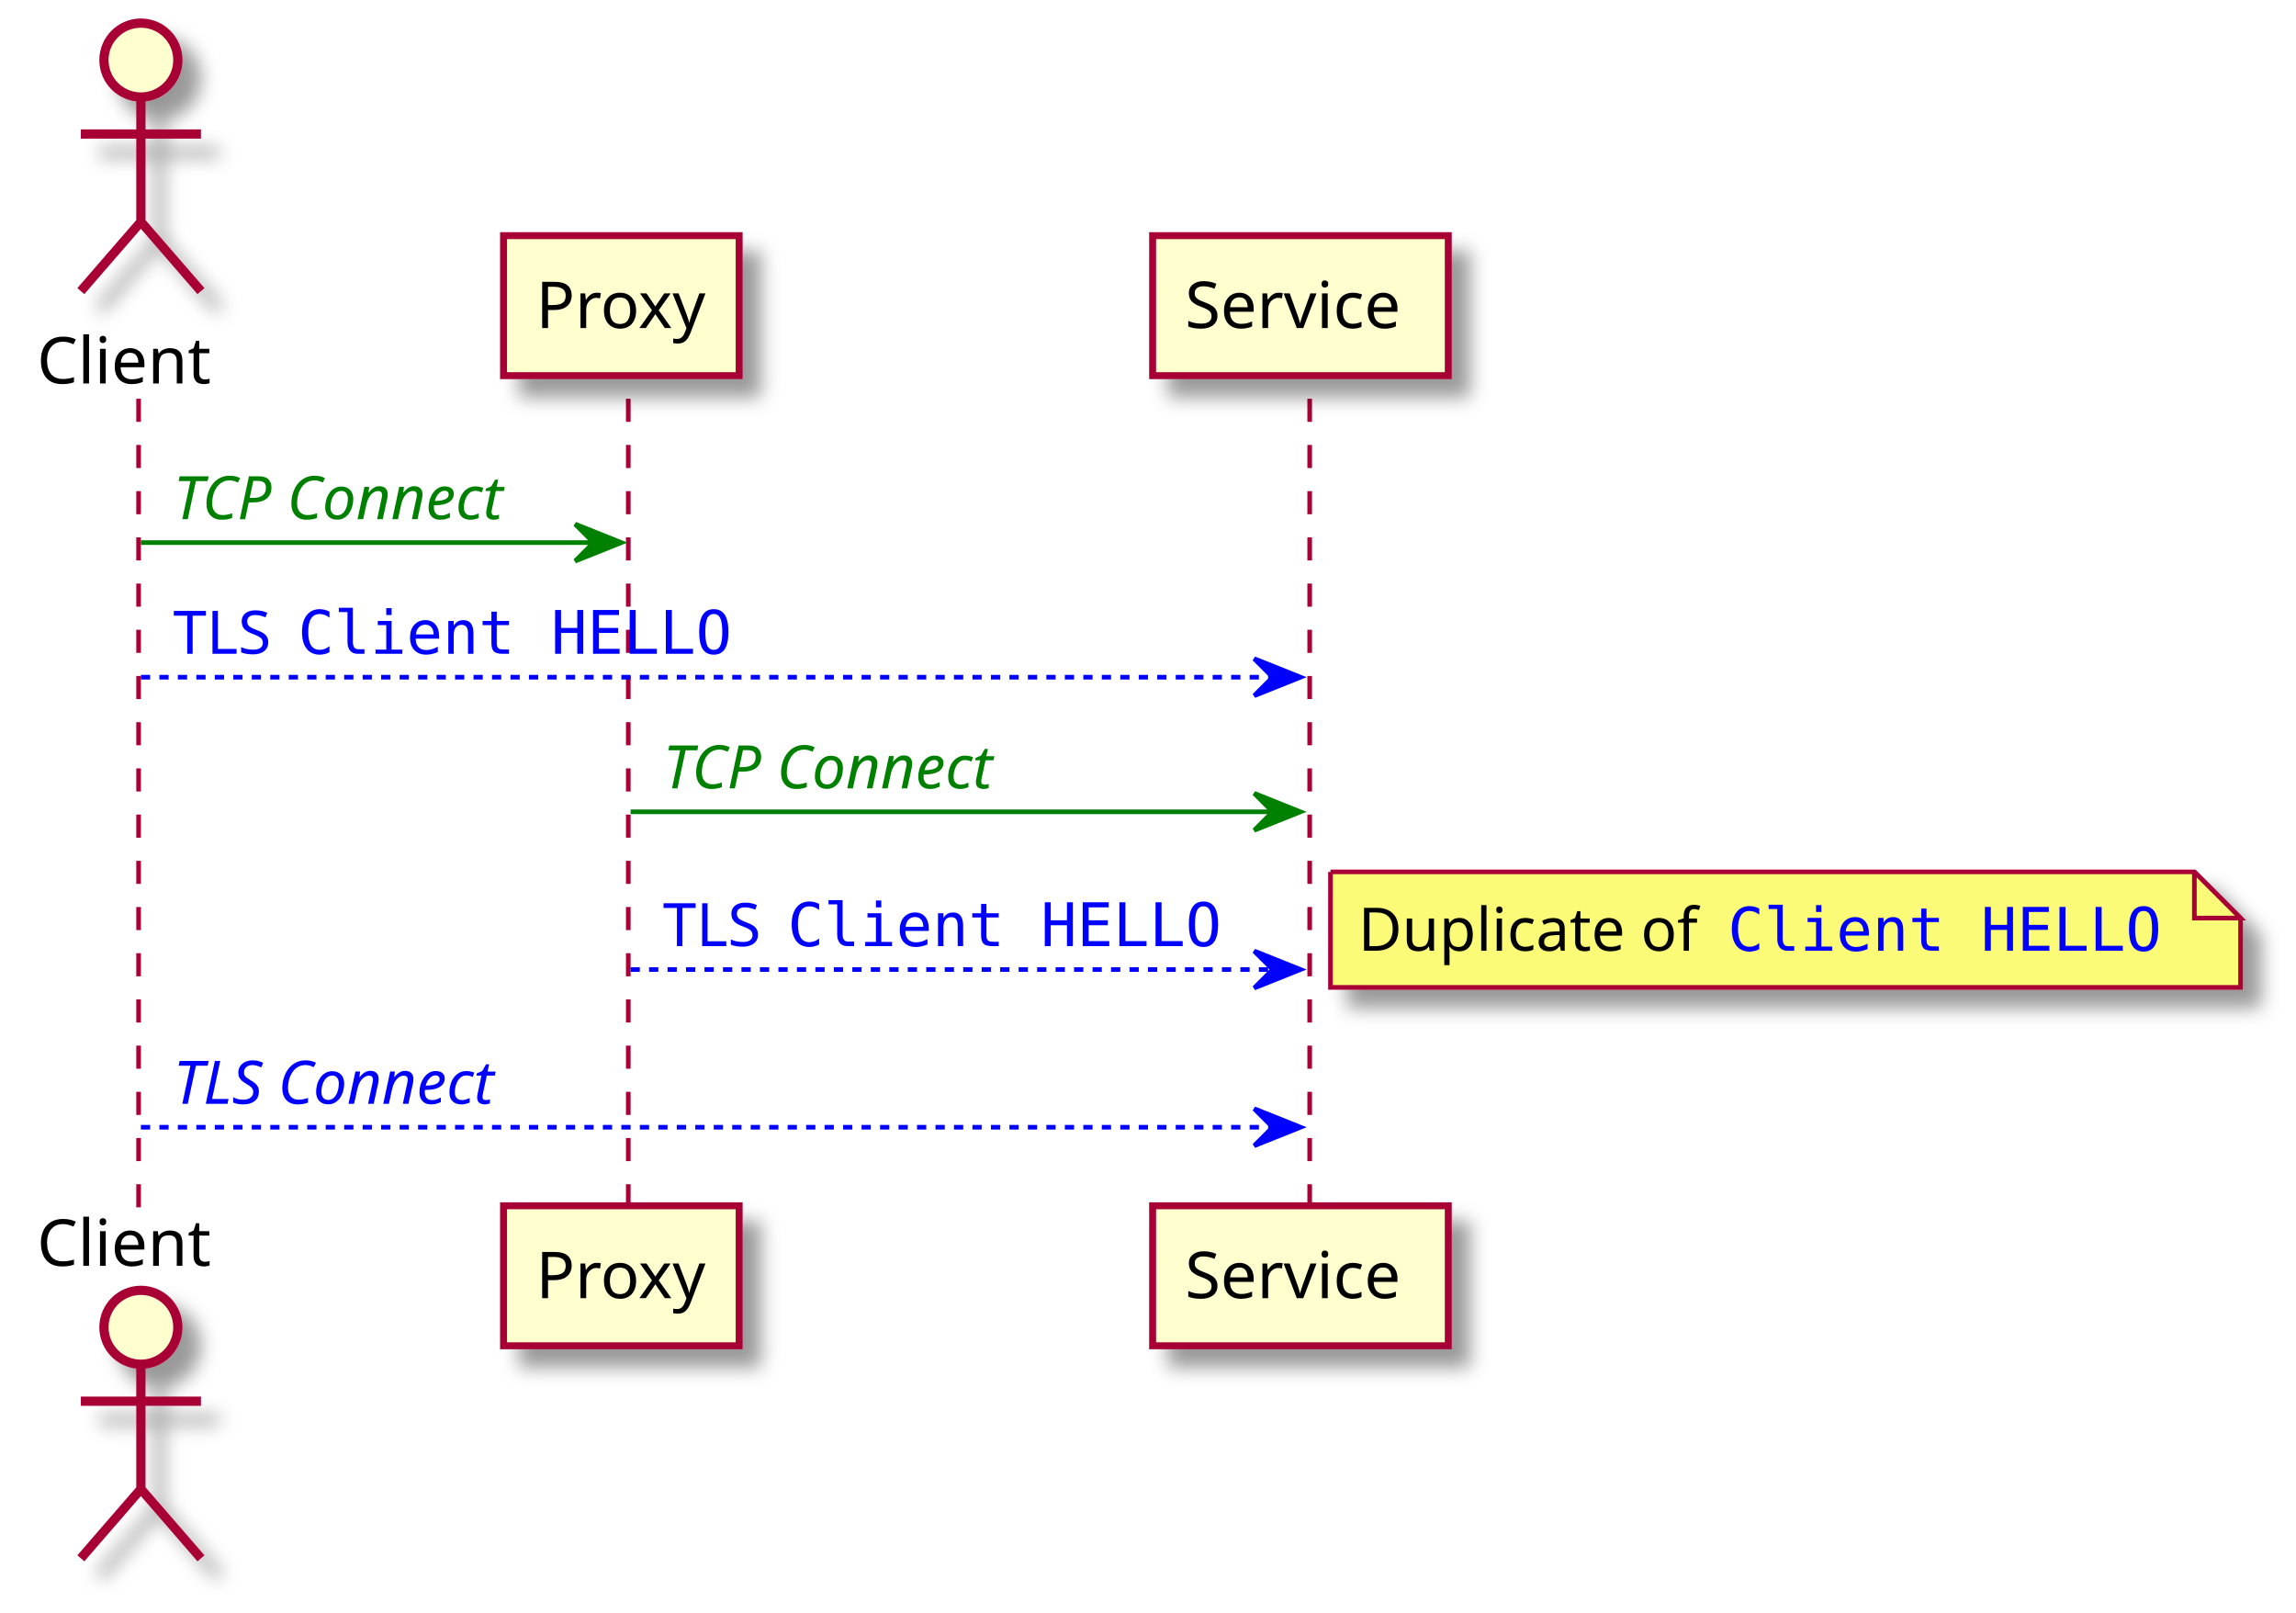
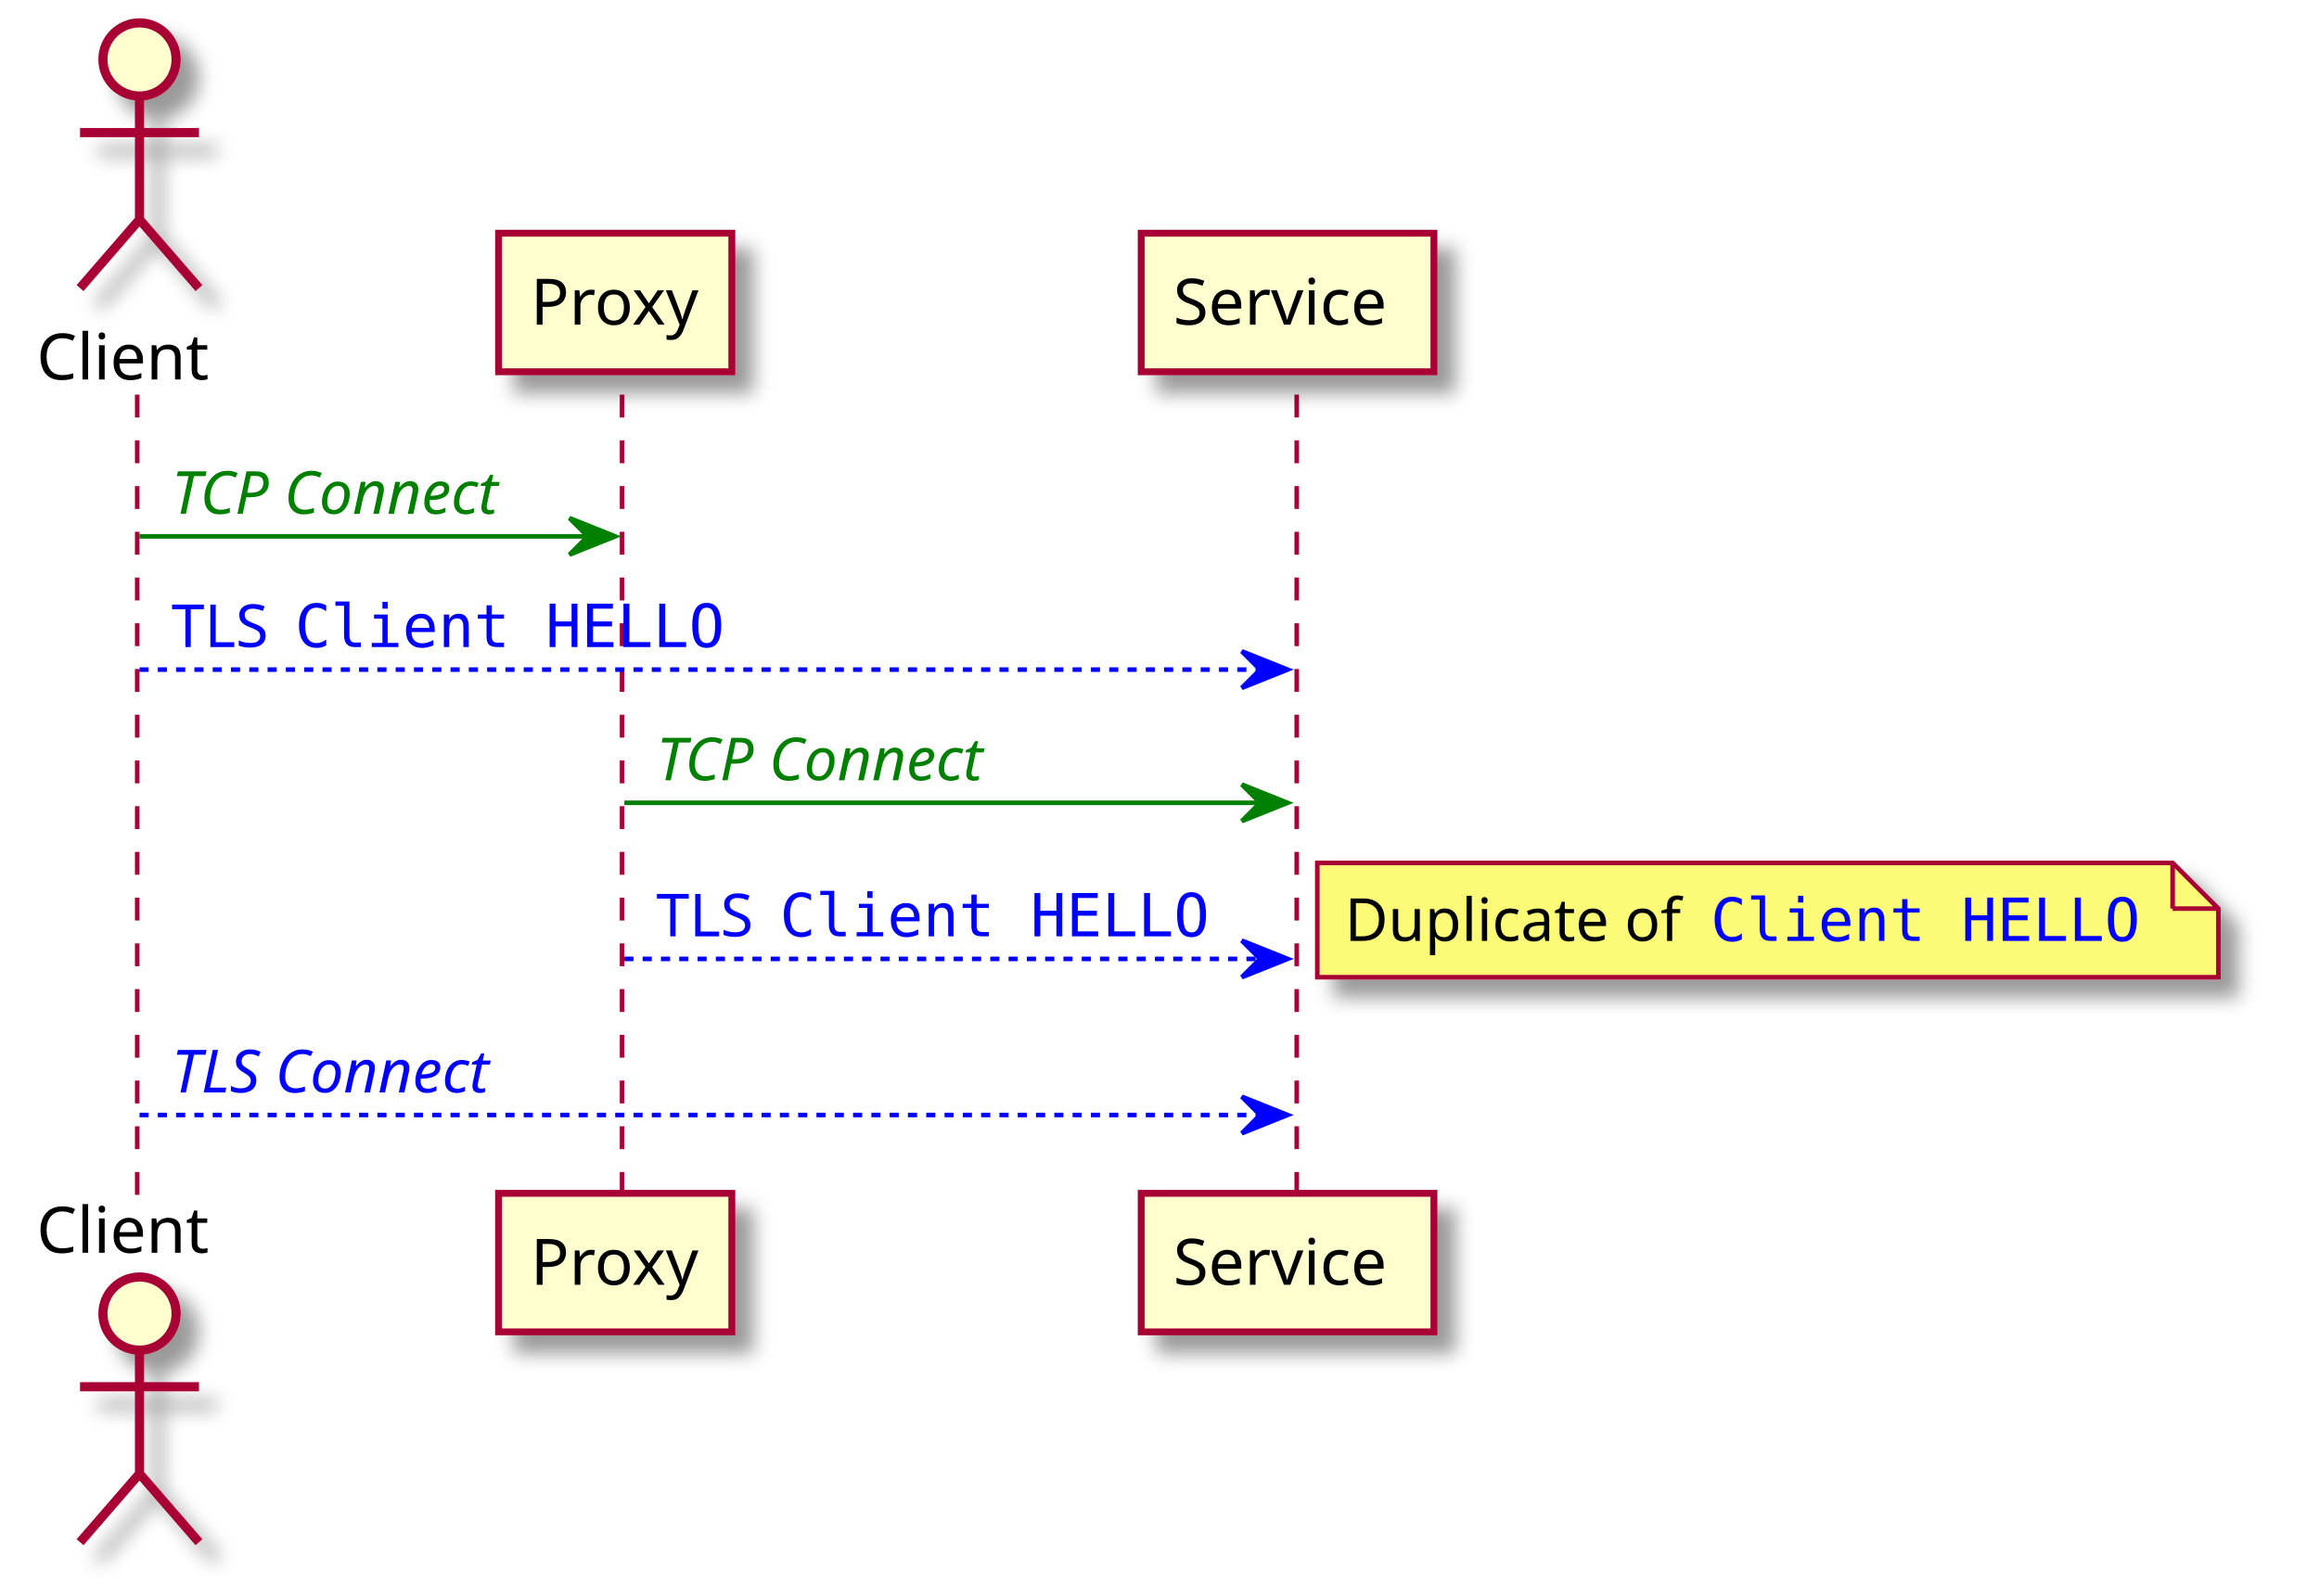
- <svg xmlns="http://www.w3.org/2000/svg" contentScriptType="application/ecmascript" contentStyleType="text/css" height="349px" preserveAspectRatio="none" style="width:497px;height:349px;" version="1.1" viewBox="0 0 497 349" width="497px" zoomAndPan="magnify">
+ <svg xmlns="http://www.w3.org/2000/svg" contentScriptType="application/ecmascript" contentStyleType="text/css" height="349px" preserveAspectRatio="none" style="width:507px;height:349px;" version="1.1" viewBox="0 0 507 349" width="507px" zoomAndPan="magnify">
  <defs>
    <filter height="300%" id="fuuyqssww0eli" width="300%" x="-1" y="-1">
      <feGaussianBlur result="blurOut" stdDeviation="2.0" />
      <feColorMatrix in="blurOut" result="blurOut2" type="matrix" values="0 0 0 0 0 0 0 0 0 0 0 0 0 0 0 0 0 0 .4 0" />
      <feOffset dx="4.0" dy="4.0" in="blurOut2" result="blurOut3" />
      <feBlend in="SourceGraphic" in2="blurOut3" mode="normal" />
    </filter>
  </defs>
  <g>
    <line style="stroke: #A80036; stroke-width: 1.0; stroke-dasharray: 5.0,5.0;" x1="30" x2="30" y1="86.297" y2="261.961" />
    <line style="stroke: #A80036; stroke-width: 1.0; stroke-dasharray: 5.0,5.0;" x1="136" x2="136" y1="86.297" y2="261.961" />
    <line style="stroke: #A80036; stroke-width: 1.0; stroke-dasharray: 5.0,5.0;" x1="283.5" x2="283.5" y1="86.297" y2="261.961" />
    <text fill="#000000" font-family="sans-serif" font-size="14" lengthAdjust="spacingAndGlyphs" textLength="39" x="8" y="82.995">Client</text>
    <ellipse cx="30.5" cy="13" fill="#FEFECE" filter="url(#fuuyqssww0eli)" rx="8" ry="8" style="stroke: #A80036; stroke-width: 2.0;" />
-     <path d="M30.5,21 L30.5,48 M17.5,29 L43.5,29 M30.5,48 L17.5,63 M30.5,48 L43.5,63 " fill="none" filter="url(#fuuyqssww0eli)" style="stroke: #A80036; stroke-width: 2.0;" />
+     <path d="M30.5,21 L30.5,48 M17.5,29 L43.5,29 M30.5,48 L17.5,63 M30.5,48 L43.5,63 " fill="#FEFECE" filter="url(#fuuyqssww0eli)" style="stroke: #A80036; stroke-width: 2.0;" />
    <text fill="#000000" font-family="sans-serif" font-size="14" lengthAdjust="spacingAndGlyphs" textLength="39" x="8" y="273.956">Client</text>
    <ellipse cx="30.5" cy="287.258" fill="#FEFECE" filter="url(#fuuyqssww0eli)" rx="8" ry="8" style="stroke: #A80036; stroke-width: 2.0;" />
-     <path d="M30.5,295.258 L30.5,322.258 M17.5,303.258 L43.5,303.258 M30.5,322.258 L17.5,337.258 M30.5,322.258 L43.5,337.258 " fill="none" filter="url(#fuuyqssww0eli)" style="stroke: #A80036; stroke-width: 2.0;" />
+     <path d="M30.5,295.258 L30.5,322.258 M17.5,303.258 L43.5,303.258 M30.5,322.258 L17.5,337.258 M30.5,322.258 L43.5,337.258 " fill="#FEFECE" filter="url(#fuuyqssww0eli)" style="stroke: #A80036; stroke-width: 2.0;" />
    <rect fill="#FEFECE" filter="url(#fuuyqssww0eli)" height="30.297" style="stroke: #A80036; stroke-width: 1.5;" width="51" x="109" y="51" />
    <text fill="#000000" font-family="sans-serif" font-size="14" lengthAdjust="spacingAndGlyphs" textLength="37" x="116" y="70.995">Proxy</text>
    <rect fill="#FEFECE" filter="url(#fuuyqssww0eli)" height="30.297" style="stroke: #A80036; stroke-width: 1.5;" width="51" x="109" y="260.961" />
    <text fill="#000000" font-family="sans-serif" font-size="14" lengthAdjust="spacingAndGlyphs" textLength="37" x="116" y="280.956">Proxy</text>
    <rect fill="#FEFECE" filter="url(#fuuyqssww0eli)" height="30.297" style="stroke: #A80036; stroke-width: 1.5;" width="64" x="249.5" y="51" />
    <text fill="#000000" font-family="sans-serif" font-size="14" lengthAdjust="spacingAndGlyphs" textLength="50" x="256.5" y="70.995">Service</text>
    <rect fill="#FEFECE" filter="url(#fuuyqssww0eli)" height="30.297" style="stroke: #A80036; stroke-width: 1.5;" width="64" x="249.5" y="260.961" />
    <text fill="#000000" font-family="sans-serif" font-size="14" lengthAdjust="spacingAndGlyphs" textLength="50" x="256.5" y="280.956">Service</text>
-     <polygon fill="#008000" points="124.5,113.43,134.5,117.43,124.5,121.43,128.5,117.43" style="stroke: #008000; stroke-width: 1.0;" />
-     <line style="stroke: #008000; stroke-width: 1.0;" x1="30.5" x2="130.5" y1="117.43" y2="117.43" />
+     <polygon fill="#008000" points="124.5,113.297,134.5,117.297,124.5,121.297,128.5,117.297" style="stroke: #008000; stroke-width: 1.0;" />
+     <line style="stroke: #008000; stroke-width: 1.0;" x1="30.5" x2="130.5" y1="117.297" y2="117.297" />
    <text fill="#008000" font-family="sans-serif" font-size="13" font-style="italic" lengthAdjust="spacingAndGlyphs" textLength="82" x="37.5" y="112.364">TCP Connect</text>
-     <polygon fill="#0000FF" points="271.5,142.562,281.5,146.562,271.5,150.562,275.5,146.562" style="stroke: #0000FF; stroke-width: 1.0;" />
-     <line style="stroke: #0000FF; stroke-width: 1.0; stroke-dasharray: 2.0,2.0;" x1="30.5" x2="277.5" y1="146.562" y2="146.562" />
+     <polygon fill="#0000FF" points="271.5,142.43,281.5,146.43,271.5,150.43,275.5,146.43" style="stroke: #0000FF; stroke-width: 1.0;" />
+     <line style="stroke: #0000FF; stroke-width: 1.0; stroke-dasharray: 2.0,2.0;" x1="30.5" x2="277.5" y1="146.43" y2="146.43" />
    <text fill="#0000FF" font-family="sans-serif" font-size="13" lengthAdjust="spacingAndGlyphs" textLength="23" x="37.5" y="141.497">TLS</text>
    <text fill="#0000FF" font-family="monospace" font-size="13" lengthAdjust="spacingAndGlyphs" textLength="96" x="64.5" y="141.497">Client HELLO</text>
-     <polygon fill="#008000" points="271.5,171.695,281.5,175.695,271.5,179.695,275.5,175.695" style="stroke: #008000; stroke-width: 1.0;" />
-     <line style="stroke: #008000; stroke-width: 1.0;" x1="136.5" x2="277.5" y1="175.695" y2="175.695" />
+     <polygon fill="#008000" points="271.5,171.562,281.5,175.562,271.5,179.562,275.5,175.562" style="stroke: #008000; stroke-width: 1.0;" />
+     <line style="stroke: #008000; stroke-width: 1.0;" x1="136.5" x2="277.5" y1="175.562" y2="175.562" />
    <text fill="#008000" font-family="sans-serif" font-size="13" font-style="italic" lengthAdjust="spacingAndGlyphs" textLength="82" x="143.5" y="170.629">TCP Connect</text>
-     <polygon fill="#0000FF" points="271.5,205.828,281.5,209.828,271.5,213.828,275.5,209.828" style="stroke: #0000FF; stroke-width: 1.0;" />
-     <line style="stroke: #0000FF; stroke-width: 1.0; stroke-dasharray: 2.0,2.0;" x1="136.5" x2="277.5" y1="209.828" y2="209.828" />
+     <polygon fill="#0000FF" points="271.5,205.695,281.5,209.695,271.5,213.695,275.5,209.695" style="stroke: #0000FF; stroke-width: 1.0;" />
+     <line style="stroke: #0000FF; stroke-width: 1.0; stroke-dasharray: 2.0,2.0;" x1="136.5" x2="277.5" y1="209.695" y2="209.695" />
    <text fill="#0000FF" font-family="sans-serif" font-size="13" lengthAdjust="spacingAndGlyphs" textLength="23" x="143.5" y="204.762">TLS</text>
    <text fill="#0000FF" font-family="monospace" font-size="13" lengthAdjust="spacingAndGlyphs" textLength="96" x="170.5" y="204.762">Client HELLO</text>
-     <path d="M288,188.695 L288,213.695 L485,213.695 L485,198.695 L475,188.695 L288,188.695 " fill="#FBFB77" filter="url(#fuuyqssww0eli)" style="stroke: #A80036; stroke-width: 1.0;" />
-     <path d="M475,188.695 L475,198.695 L485,198.695 L475,188.695 " fill="#FBFB77" style="stroke: #A80036; stroke-width: 1.0;" />
+     <polygon fill="#FBFB77" filter="url(#fuuyqssww0eli)" points="288,188.695,288,213.695,485,213.695,485,198.695,475,188.695,288,188.695" style="stroke: #A80036; stroke-width: 1.0;" />
+     <line style="stroke: #A80036; stroke-width: 1.0;" x1="475" x2="475" y1="188.695" y2="198.695" />
+     <line style="stroke: #A80036; stroke-width: 1.0;" x1="485" x2="475" y1="198.695" y2="198.695" />
    <text fill="#000000" font-family="sans-serif" font-size="13" lengthAdjust="spacingAndGlyphs" textLength="76" x="294" y="205.762">Duplicate of</text>
    <text fill="#0000FF" font-family="monospace" font-size="13" lengthAdjust="spacingAndGlyphs" textLength="96" x="374" y="205.762">Client HELLO</text>
-     <polygon fill="#0000FF" points="271.5,239.961,281.5,243.961,271.5,247.961,275.5,243.961" style="stroke: #0000FF; stroke-width: 1.0;" />
-     <line style="stroke: #0000FF; stroke-width: 1.0; stroke-dasharray: 2.0,2.0;" x1="30.5" x2="277.5" y1="243.961" y2="243.961" />
+     <polygon fill="#0000FF" points="271.5,239.828,281.5,243.828,271.5,247.828,275.5,243.828" style="stroke: #0000FF; stroke-width: 1.0;" />
+     <line style="stroke: #0000FF; stroke-width: 1.0; stroke-dasharray: 2.0,2.0;" x1="30.5" x2="277.5" y1="243.828" y2="243.828" />
    <text fill="#0000FF" font-family="sans-serif" font-size="13" font-style="italic" lengthAdjust="spacingAndGlyphs" textLength="80" x="37.5" y="238.895">TLS Connect</text>
  </g>
</svg>
